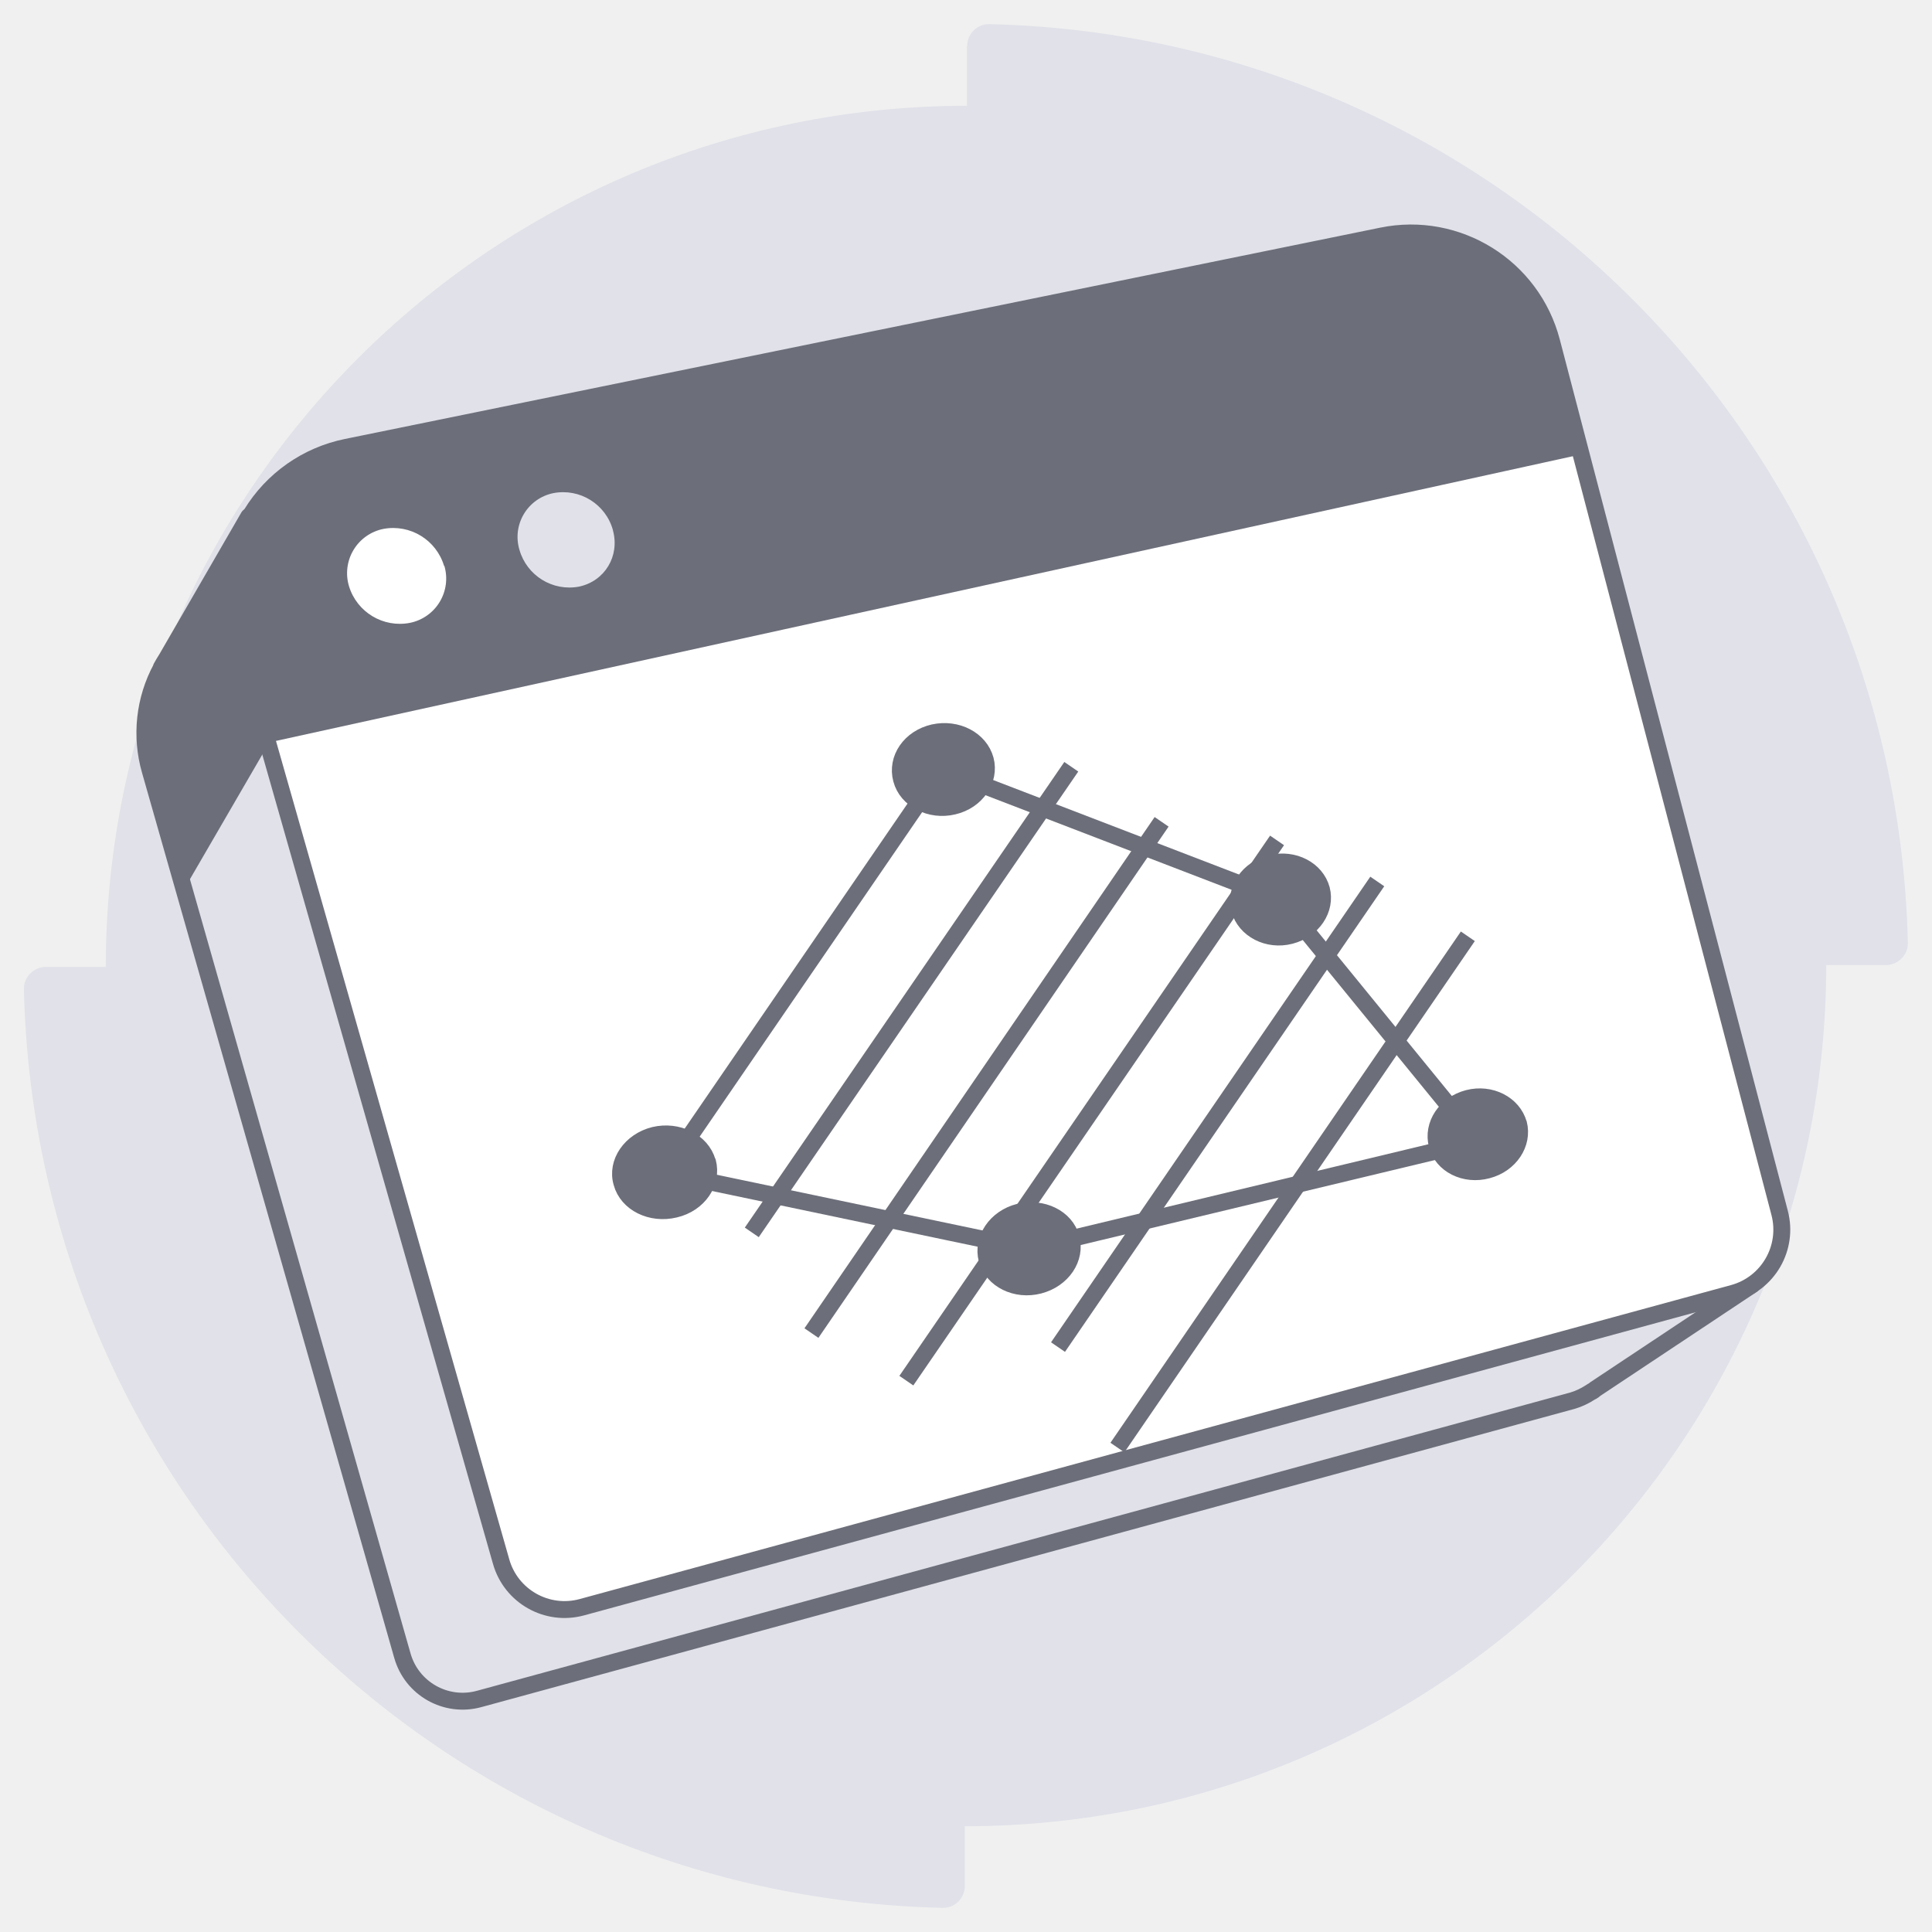
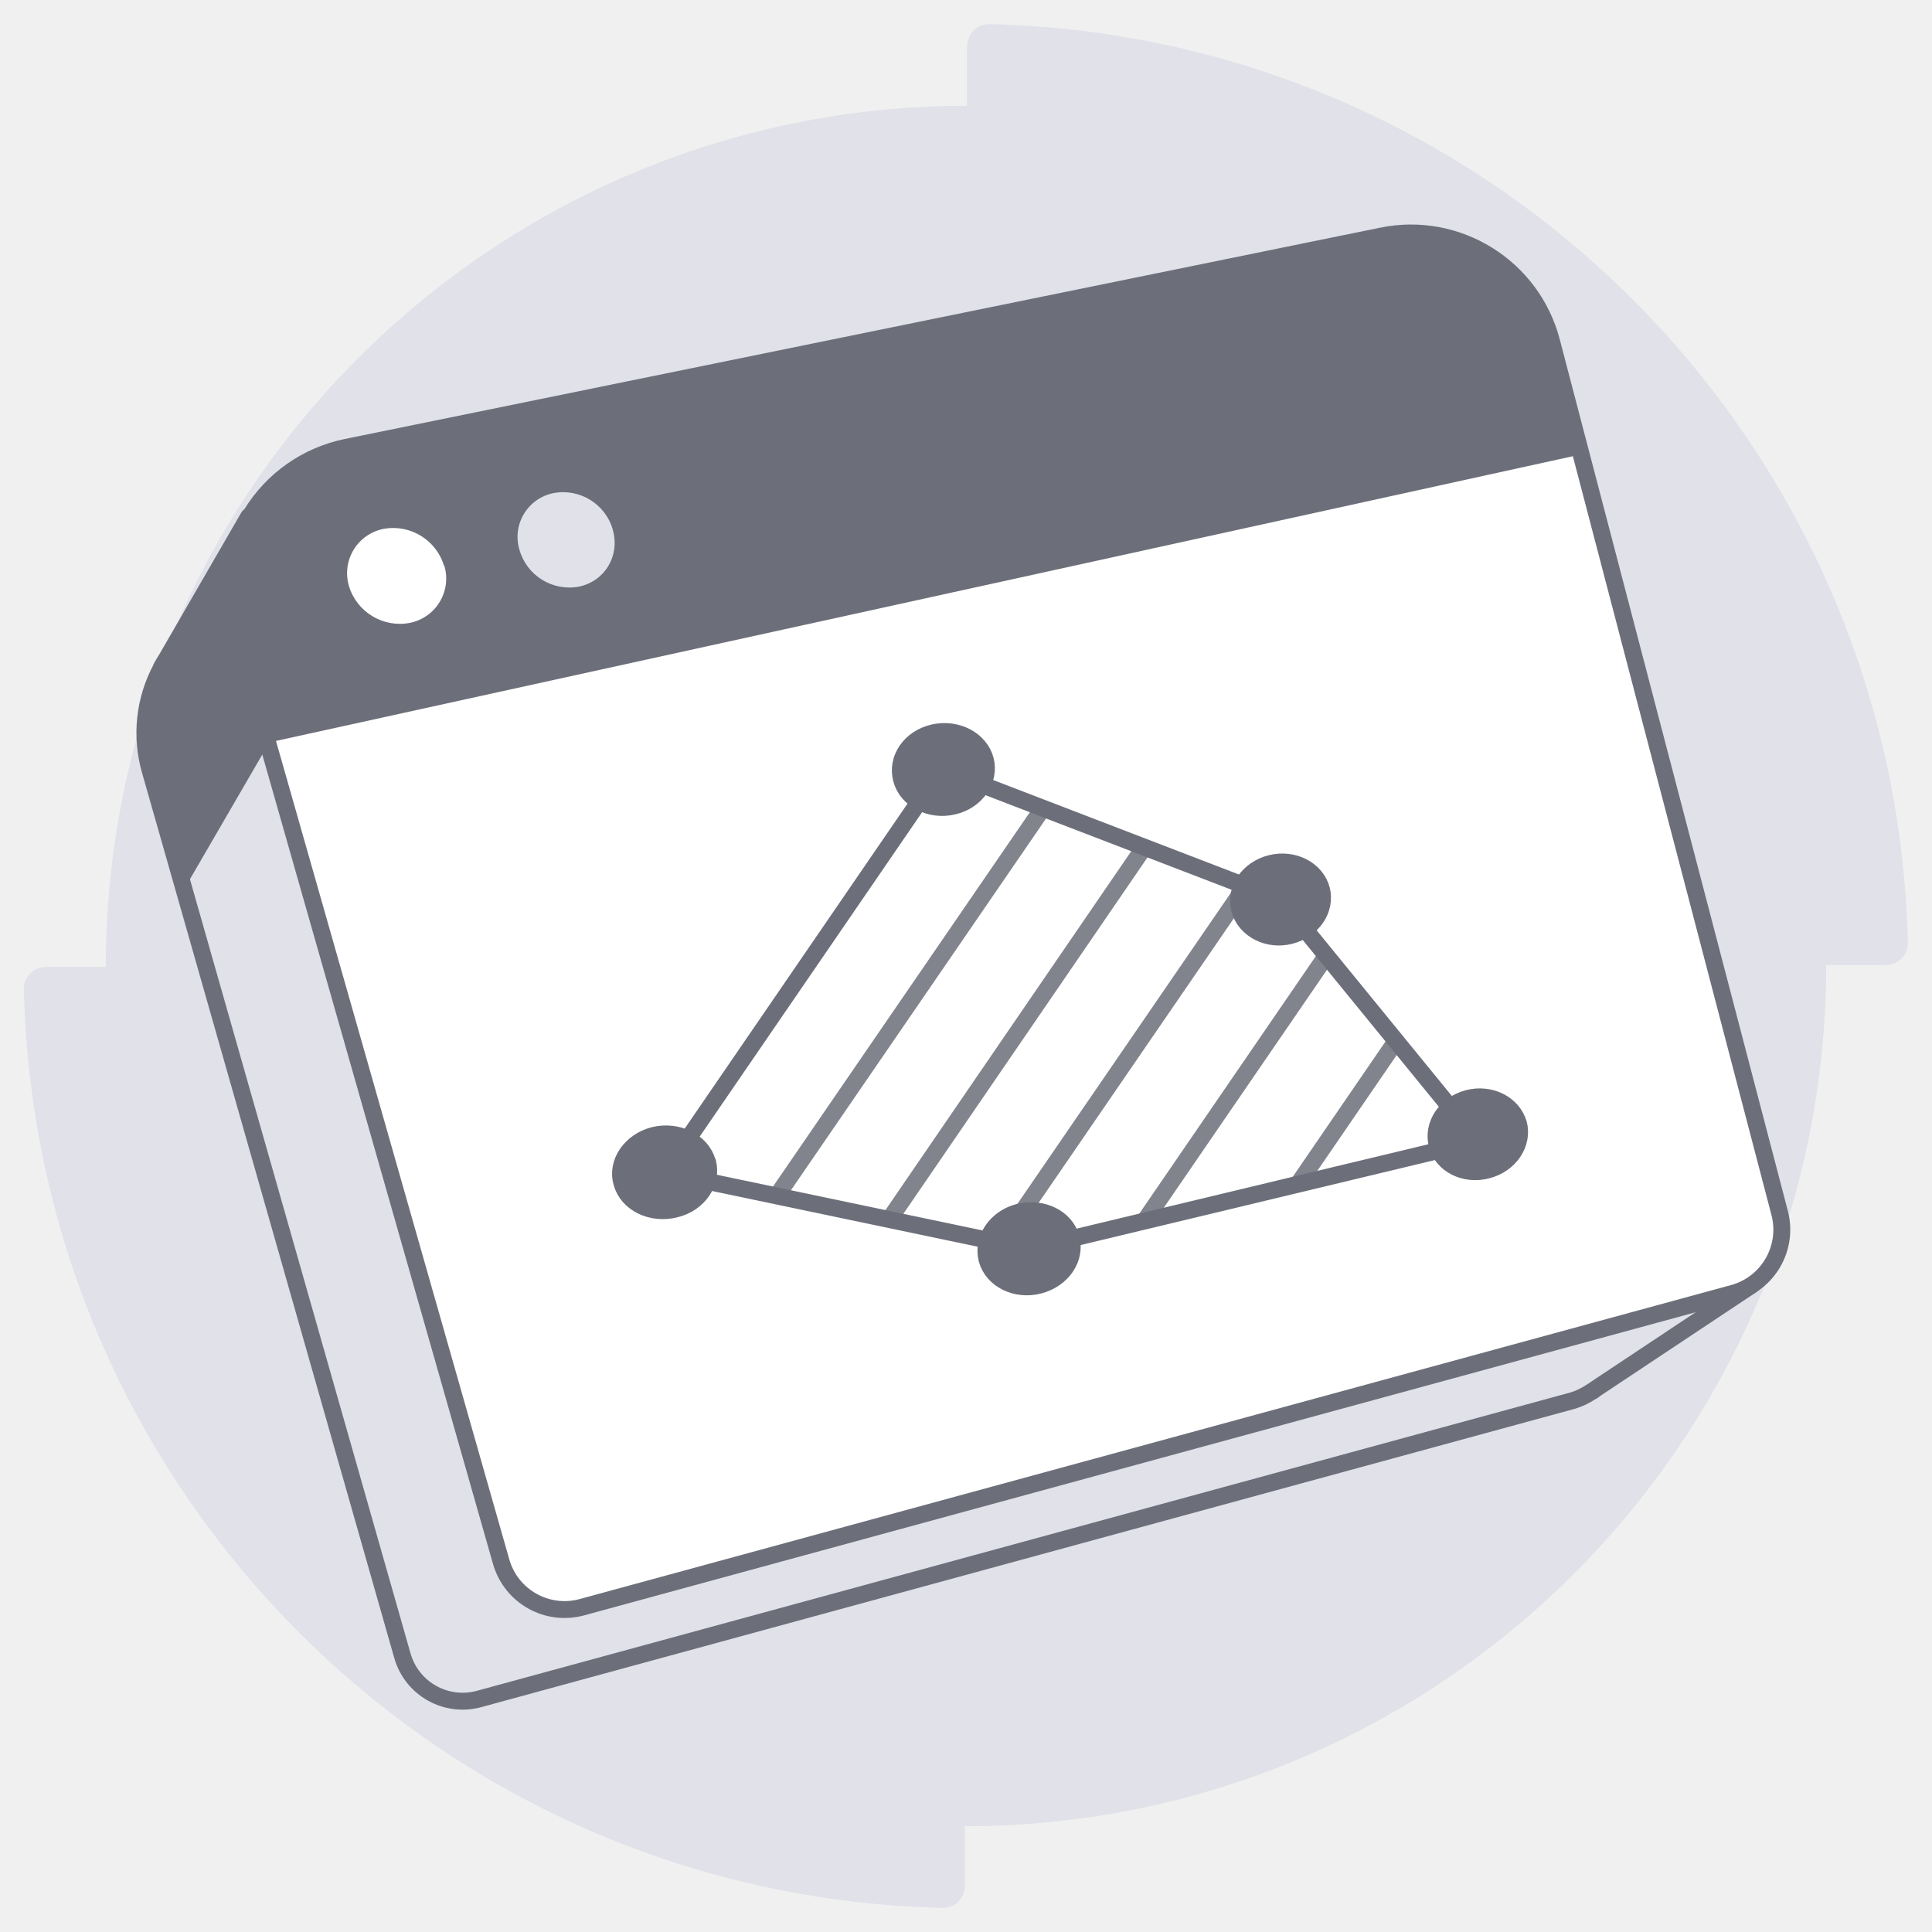
<svg xmlns="http://www.w3.org/2000/svg" width="80" height="80" viewBox="0 0 80 80" fill="none">
  <path d="M40.04 1.9v2.48A35.68 35.68 0 0 0 4.38 40.04H1.9c-.5 0-.91.41-.91.9A38.95 38.95 0 0 0 39.05 79c.5 0 .9-.41.9-.9v-2.48a35.68 35.68 0 0 0 35.67-35.66h2.47c.5 0 .91-.41.91-.9A38.95 38.95 0 0 0 40.95 1c-.5 0-.9.41-.9.9Z" fill="#E0E1E9" />
  <path d="M65.92 57.62s.1-.06.12-.09l6.5-4.32-3.14-1.7-3.13.76-8.3-31.68a5.7 5.7 0 0 0-6.68-4.15L11.7 24.51l-1.4-3.12-3.4 5.88a6.5 6.5 0 0 0-.22.37v.02a5.64 5.64 0 0 0-.46 4.25l10.44 36.64a2.59 2.59 0 0 0 3.18 1.8L65.11 58c.27-.08.52-.2.75-.35l.05-.03.01-.01Z" fill="#E0E1E9" stroke="#6C6E79" stroke-width=".7" stroke-linecap="round" stroke-linejoin="round" />
  <path d="m71.77 53.55-47.67 13a2.73 2.73 0 0 1-3.35-1.89l-11-38.59a6.03 6.03 0 0 1 4.6-7.55l42.87-8.75a6.02 6.02 0 0 1 7.03 4.38l9.44 36.07a2.73 2.73 0 0 1-1.92 3.33Z" fill="#fff" />
  <path d="M65.45 18.82 11.06 30.76l-1.34-4.69a6.03 6.03 0 0 1 4.6-7.55L57.2 9.77a6.02 6.02 0 0 1 7.03 4.38l1.22 4.67Z" fill="#6C6E79" />
  <path d="M18.4 23.43a1.87 1.87 0 0 1-1.42 2.36 2.2 2.2 0 0 1-2.53-1.52 1.87 1.87 0 0 1 1.43-2.37 2.2 2.2 0 0 1 2.51 1.54v-.01Z" fill="#fff" />
  <path d="M25.38 21.96c.29 1.06-.33 2.1-1.4 2.33a2.15 2.15 0 0 1-2.47-1.52 1.85 1.85 0 0 1 1.4-2.35 2.14 2.14 0 0 1 2.47 1.53Z" fill="#E0E1E9" />
  <path d="M11.09 30.86s.32-3.15.6-6.39l-1.37-3.08-3.42 5.88-.21.37v.02a5.64 5.64 0 0 0-.46 4.25l1.4 4.9 3.46-5.96v.01Z" fill="#6C6E79" />
  <path d="m71.77 53.55-47.67 13a2.73 2.73 0 0 1-3.35-1.89l-11-38.59a6.03 6.03 0 0 1 4.6-7.55l42.87-8.75a6.02 6.02 0 0 1 7.03 4.38l9.44 36.07a2.73 2.73 0 0 1-1.92 3.33Z" stroke="#6C6E79" stroke-width=".7" stroke-linecap="round" stroke-linejoin="round" />
  <path d="M40.8 31.46c.22.83-.37 1.7-1.32 1.92-.95.23-1.93-.27-2.15-1.11-.23-.85.36-1.71 1.33-1.93.96-.21 1.91.28 2.14 1.12ZM29.3 48.12c.22.84-.37 1.72-1.35 1.95-.99.24-1.97-.25-2.2-1.09-.25-.84.37-1.73 1.34-1.97.97-.23 1.96.26 2.2 1.1h0ZM44.35 51.26c.23.84-.36 1.71-1.32 1.96-.96.25-1.93-.23-2.16-1.07-.22-.84.37-1.72 1.33-1.96.96-.23 1.93.24 2.15 1.07ZM62.88 46.53c.21.82-.36 1.68-1.29 1.92-.93.25-1.87-.22-2.08-1.04-.22-.83.35-1.69 1.28-1.93s1.86.24 2.09 1.06v0ZM54.72 36.83c.21.82-.36 1.67-1.29 1.91s-1.87-.25-2.1-1.08c-.22-.83.36-1.68 1.3-1.91.94-.23 1.87.26 2.09 1.08Z" fill="#6C6E79" stroke="#6C6E79" stroke-width=".7" stroke-linecap="round" stroke-linejoin="round" />
  <path d="m38.98 31.85-11.45 16.7 15.07 3.16 18.59-4.46-8.16-10-14.05-5.4Z" stroke="#6C6E79" stroke-width=".7" stroke-linecap="round" stroke-linejoin="round" />
-   <mask maskUnits="userSpaceOnUse" x="27" y="31" width="35" height="21">
+   <mask id="a" maskUnits="userSpaceOnUse" x="27" y="31" width="35" height="21">
    <path d="m38.98 31.85-11.45 16.7 15.07 3.16 18.59-4.46-8.16-10-14.05-5.4Z" fill="#D9D9D9" />
  </mask>
  <g mask="url(#a)" stroke="#6C6E79" stroke-width=".7" stroke-miterlimit="10">
    <path d="M44.36 31.75 31.13 51.03M48.1 34.03 33.6 55.2M52.88 34.8 37.53 57.17M57.03 36.5 43.81 55.78M60.78 38.77 46.27 59.94" />
  </g>
</svg>
